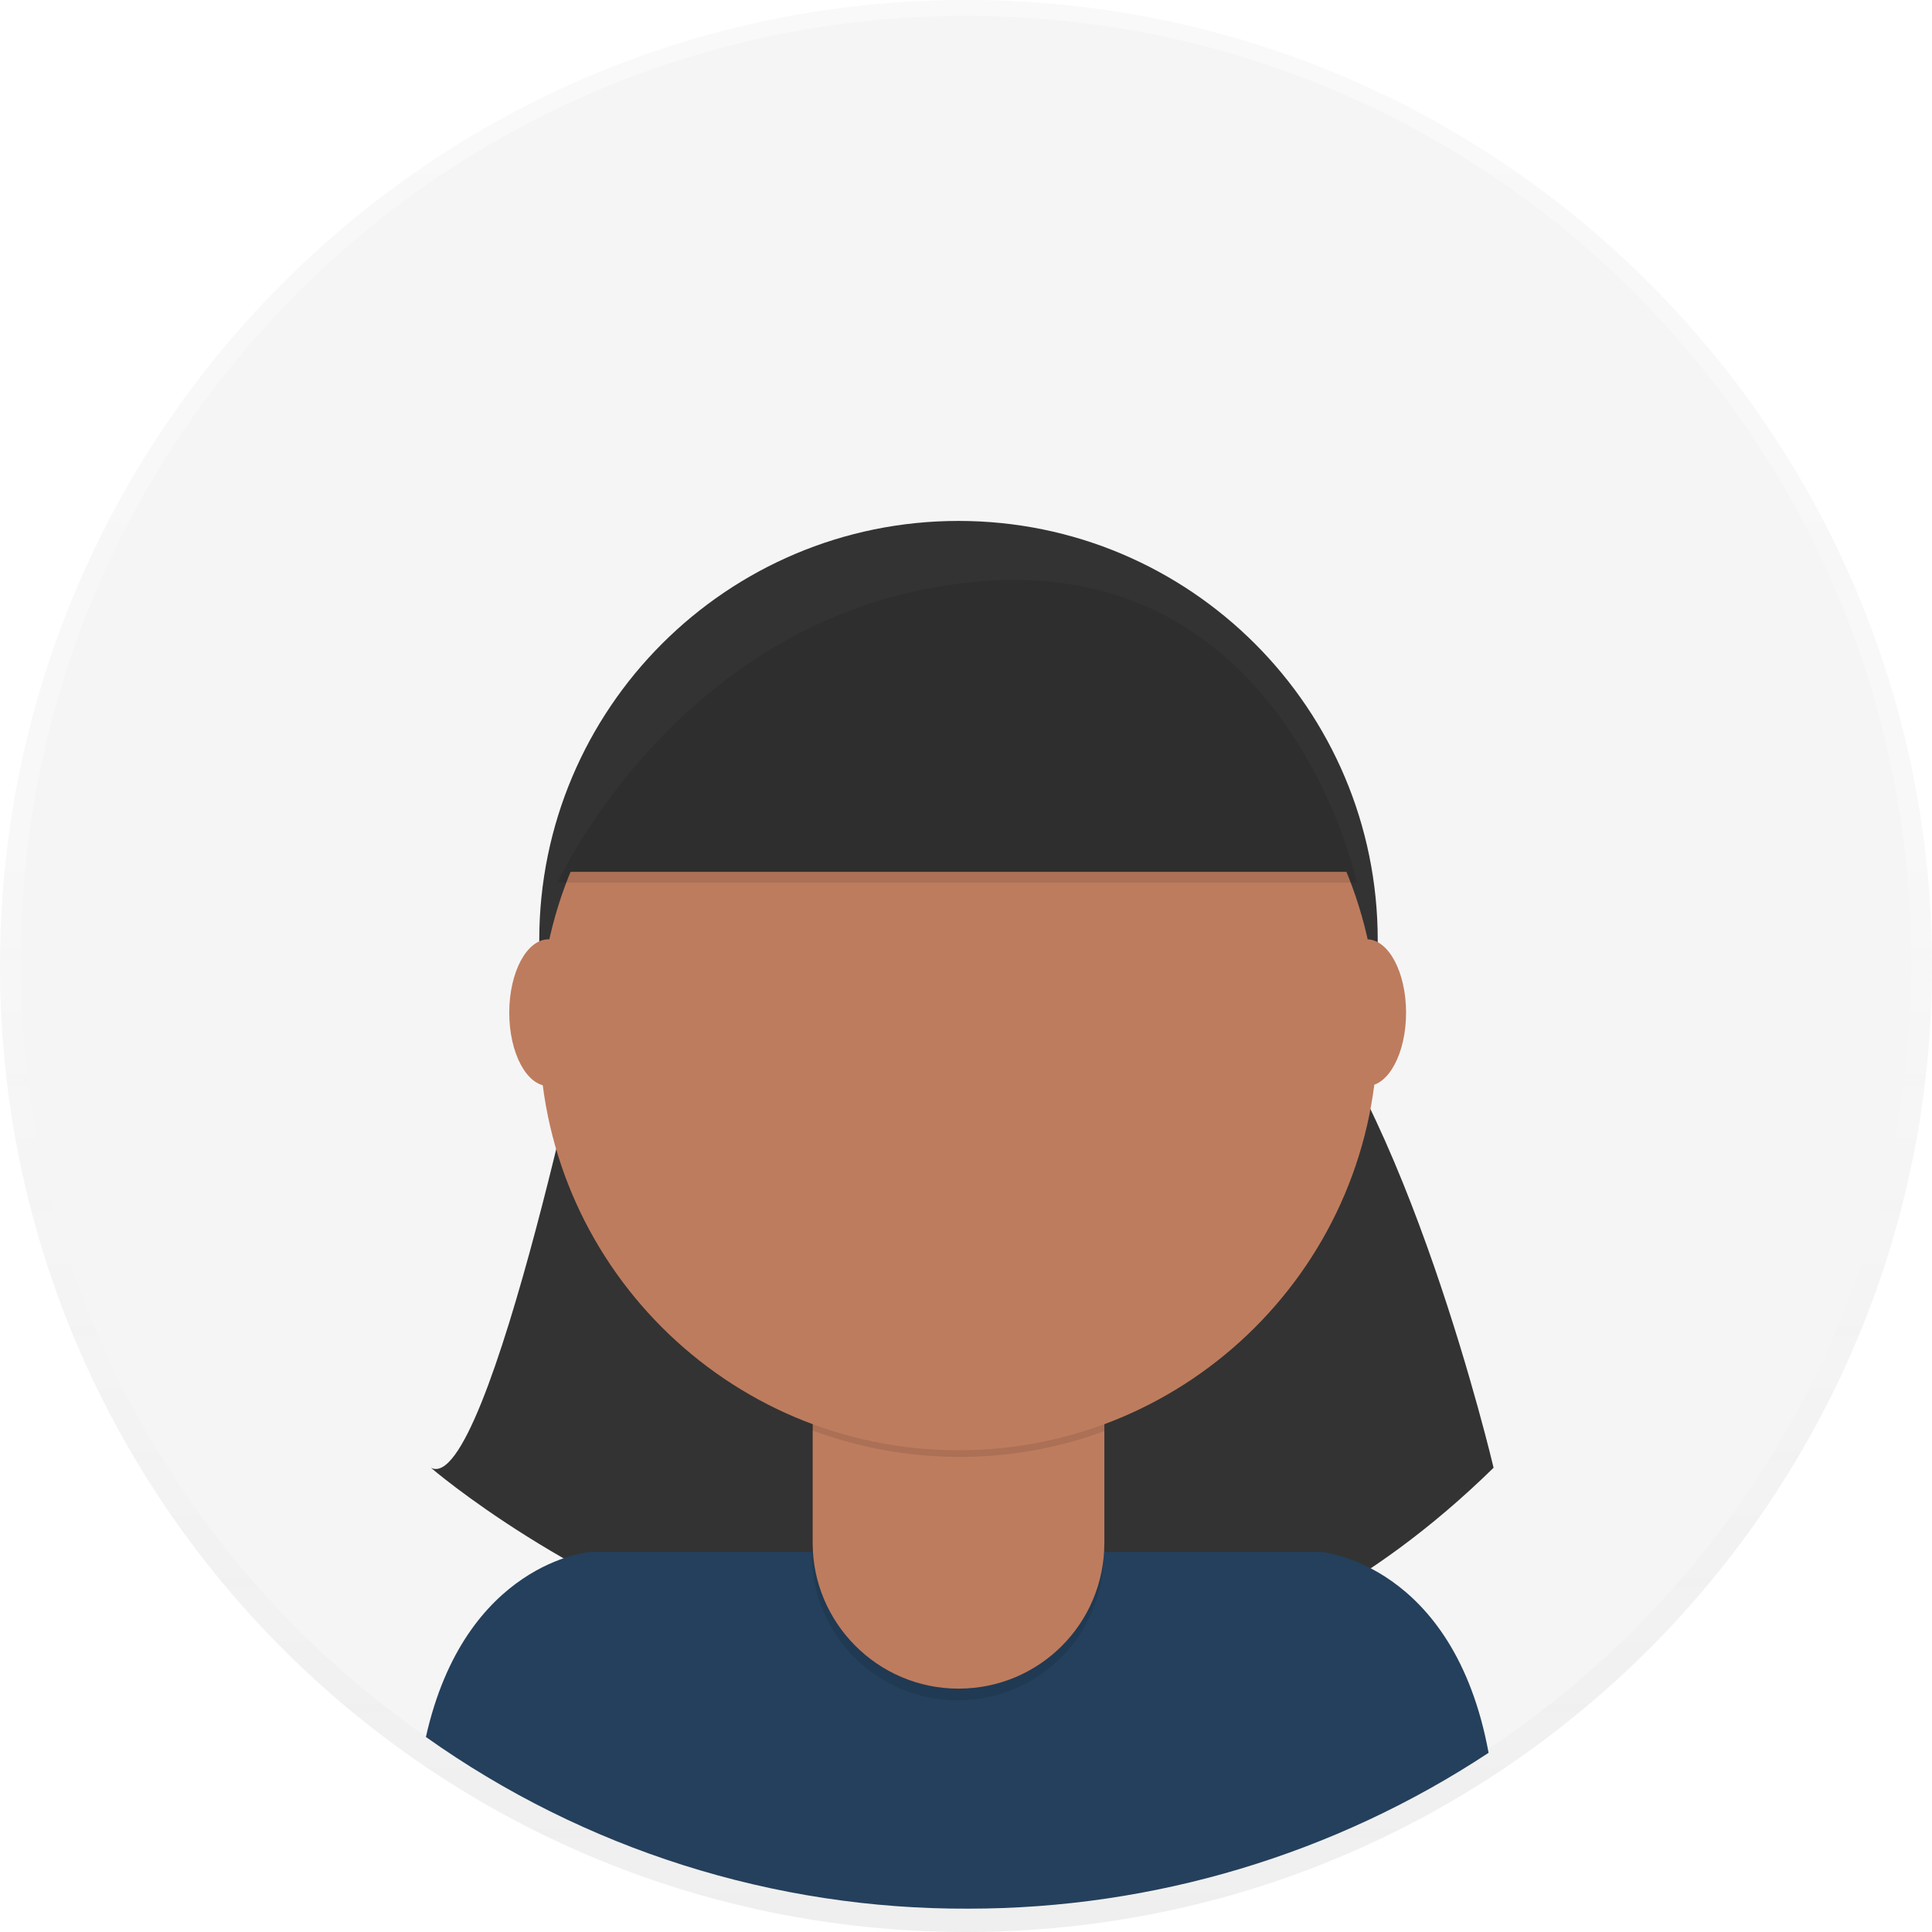
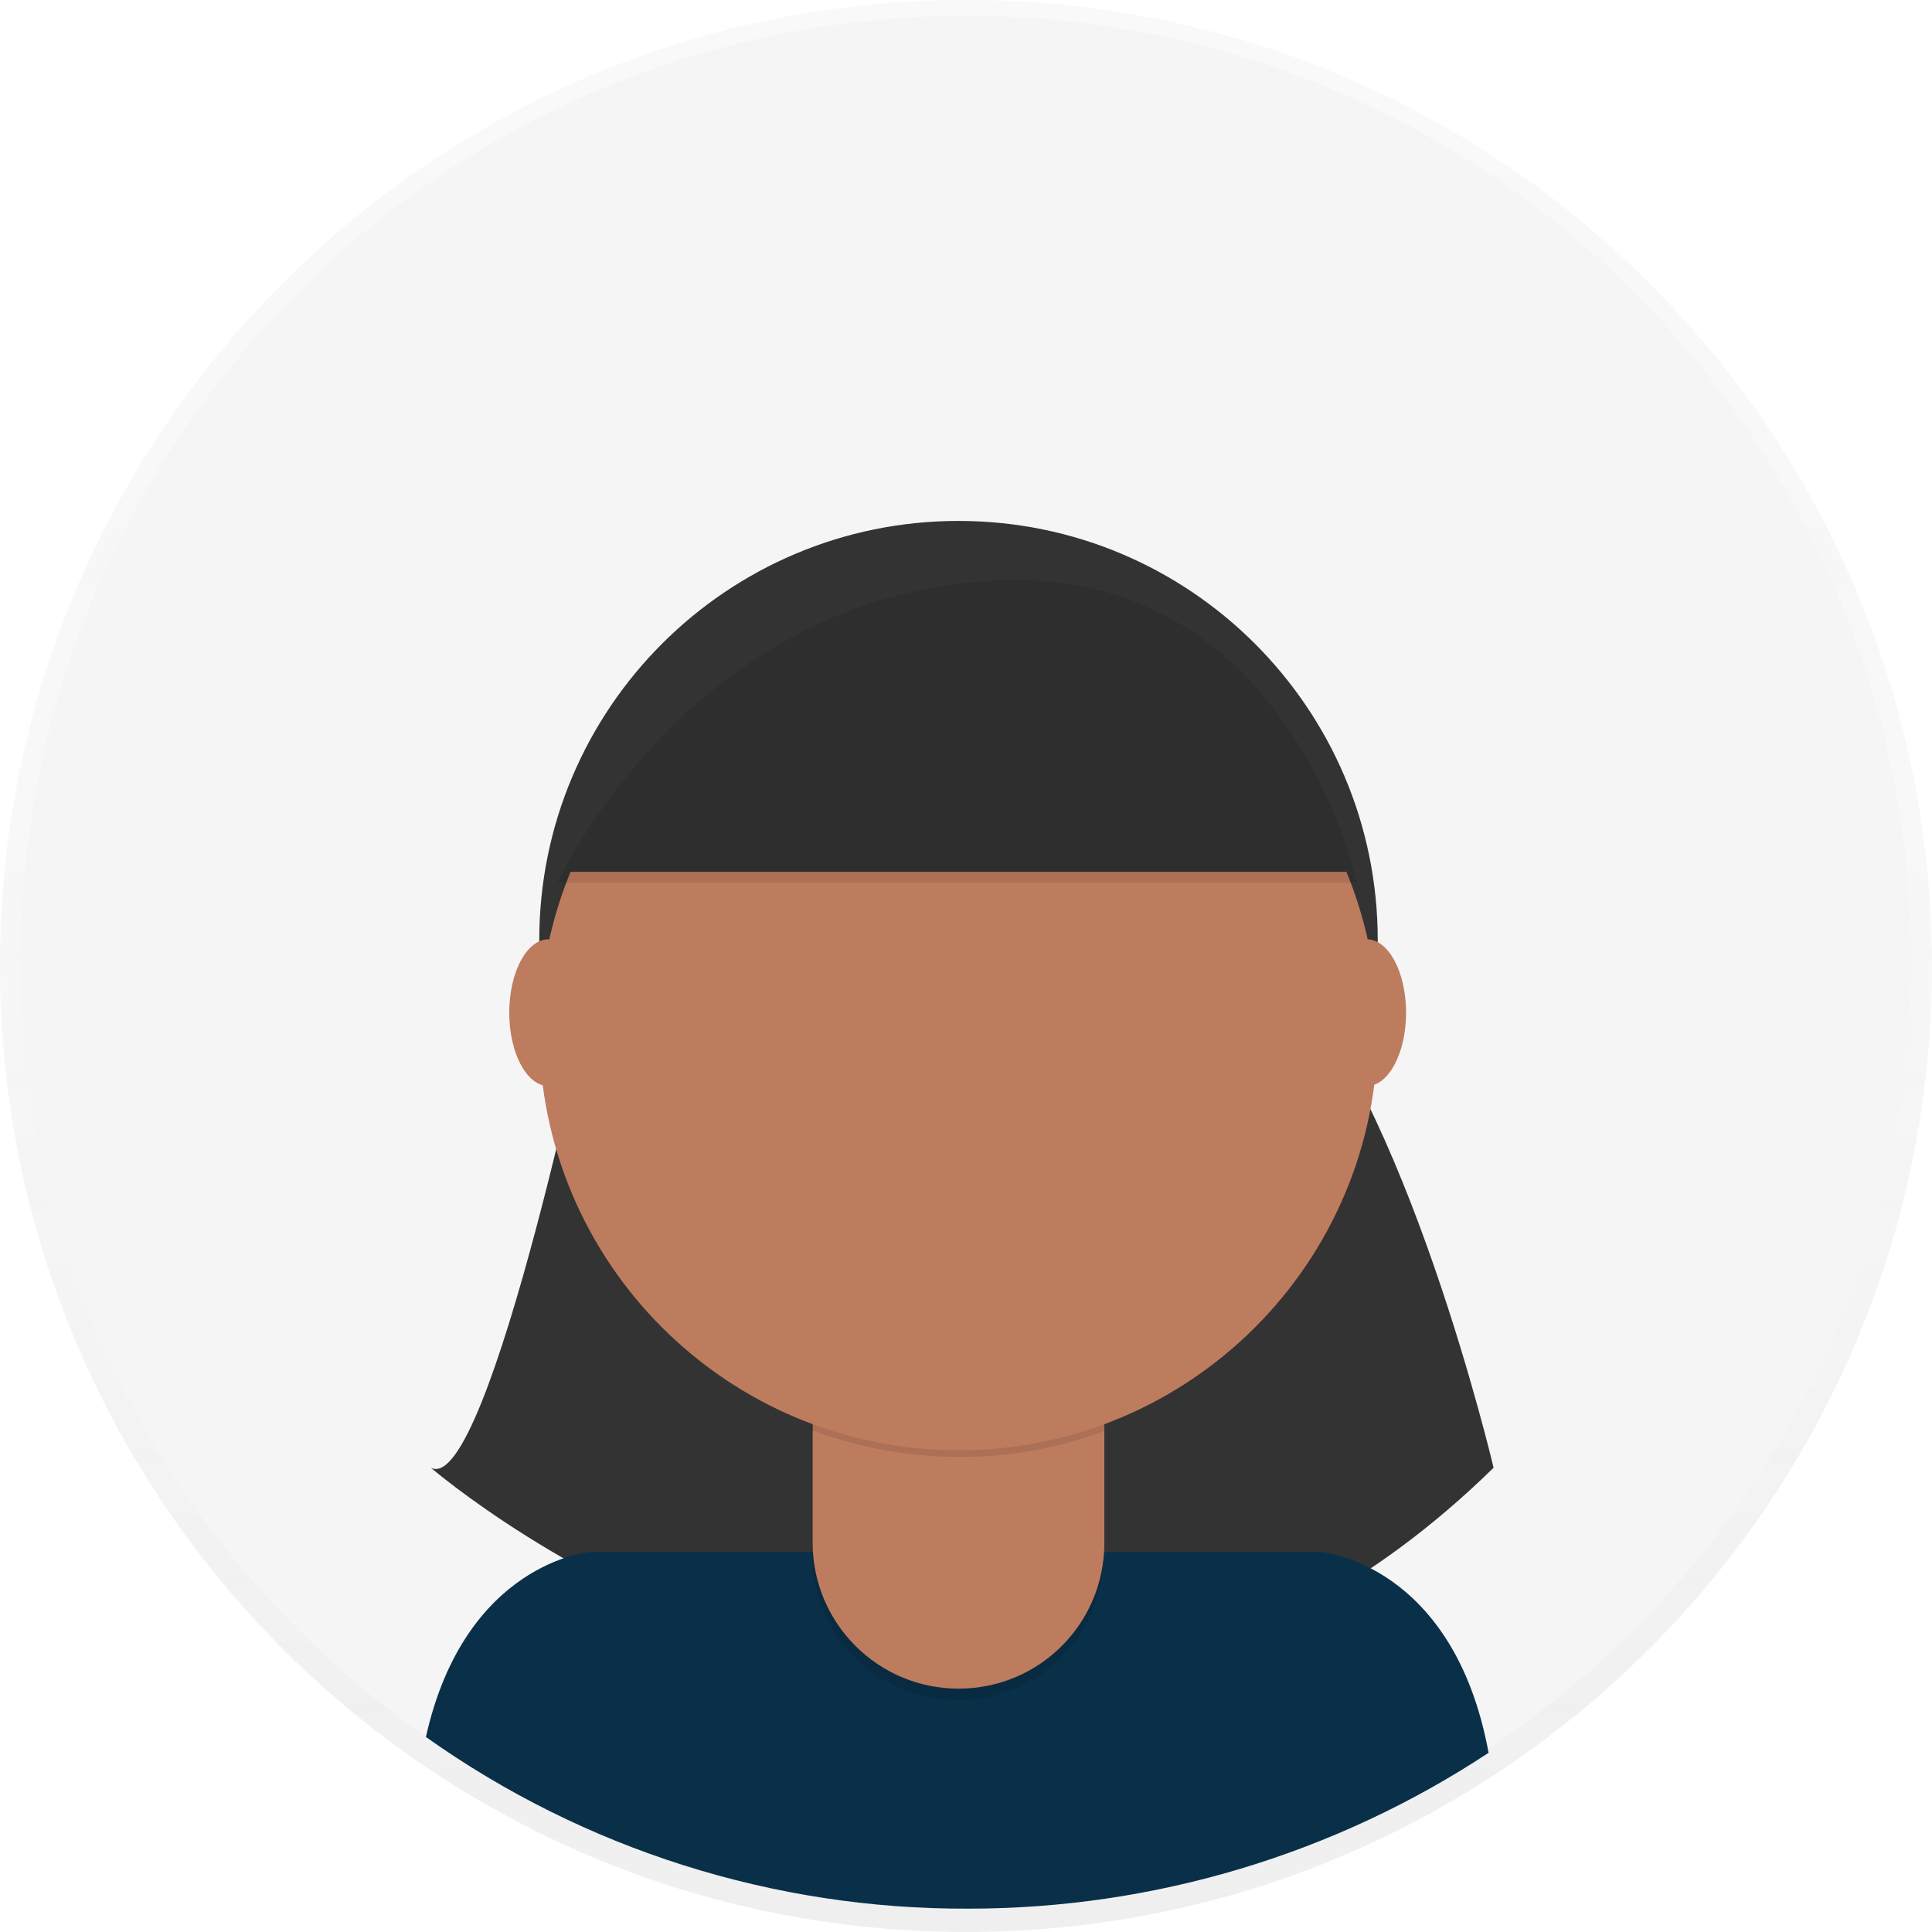
<svg xmlns="http://www.w3.org/2000/svg" version="1.1" id="_x38_8ce59e9-c4b8-4d1d-9d7a-ce0190159aa8" x="0px" y="0px" viewBox="0 0 231.8 231.8" style="enable-background:new 0 0 231.8 231.8;" xml:space="preserve">
  <style type="text/css">
	.st0{opacity:0.5;}
	.st1{fill:url(#SVGID_1_);}
	.st2{fill:#F5F5F5;}
	.st3{fill:#333333;}
- 	.st4{fill:#24405c;}
+ 	.st4{fill:#0a3049;}
	.st5{opacity:0.1;enable-background:new    ;}
	.st6{fill:#BE7C5E;}
</style>
  <g class="st0">
    <linearGradient id="SVGID_1_" gradientUnits="userSpaceOnUse" x1="115.89" y1="525.2" x2="115.89" y2="756.98" gradientTransform="matrix(1 0 0 -1 0 756.98)">
      <stop offset="0" style="stop-color:#808080;stop-opacity:0.25" />
      <stop offset="0.54" style="stop-color:#808080;stop-opacity:0.12" />
      <stop offset="1" style="stop-color:#808080;stop-opacity:0.1" />
    </linearGradient>
    <circle class="st1" cx="115.9" cy="115.9" r="115.9" />
  </g>
  <circle class="st2" cx="115.9" cy="115.3" r="113.4" />
  <path class="st3" d="M71.6,116.3c0,0-12.9,63.4-19.9,59.8c0,0,67.7,58.5,127.5,0c0,0-10.5-44.6-25.7-59.8H71.6z" />
  <path class="st4" d="M116.2,229c22.2,0,43.9-6.5,62.4-18.7c-4.2-22.8-20.1-24.1-20.1-24.1H70.8c0,0-15,1.2-19.7,22.2  C70.1,221.9,92.9,229.1,116.2,229z" />
  <circle class="st3" cx="115" cy="112.8" r="50.3" />
  <path class="st5" d="M97.3,158.4h35.1l0,0v28.1c0,9.7-7.8,17.5-17.5,17.5l0,0c-9.7,0-17.5-7.9-17.5-17.5L97.3,158.4L97.3,158.4z" />
  <path class="st6" d="M100.7,157.1h28.4c1.9,0,3.4,1.5,3.4,3.3v0v24.7c0,9.7-7.8,17.5-17.5,17.5l0,0c-9.7,0-17.5-7.9-17.5-17.5v0  v-24.7C97.4,158.6,98.9,157.1,100.7,157.1z" />
  <path class="st5" d="M97.4,171.6c11.3,4.2,23.8,4.3,35.1,0.1v-4.3H97.4V171.6z" />
  <circle class="st6" cx="115" cy="123.7" r="50.3" />
  <path class="st3" d="M66.9,104.6h95.9c0,0-8.2-38.7-44.4-36.2S66.9,104.6,66.9,104.6z" />
  <ellipse class="st6" cx="65.8" cy="121.5" rx="4.7" ry="8.8" />
  <ellipse class="st6" cx="164" cy="121.5" rx="4.7" ry="8.8" />
  <path class="st5" d="M66.9,105.9h95.9c0,0-8.2-38.7-44.4-36.2S66.9,105.9,66.9,105.9z" />
</svg>
